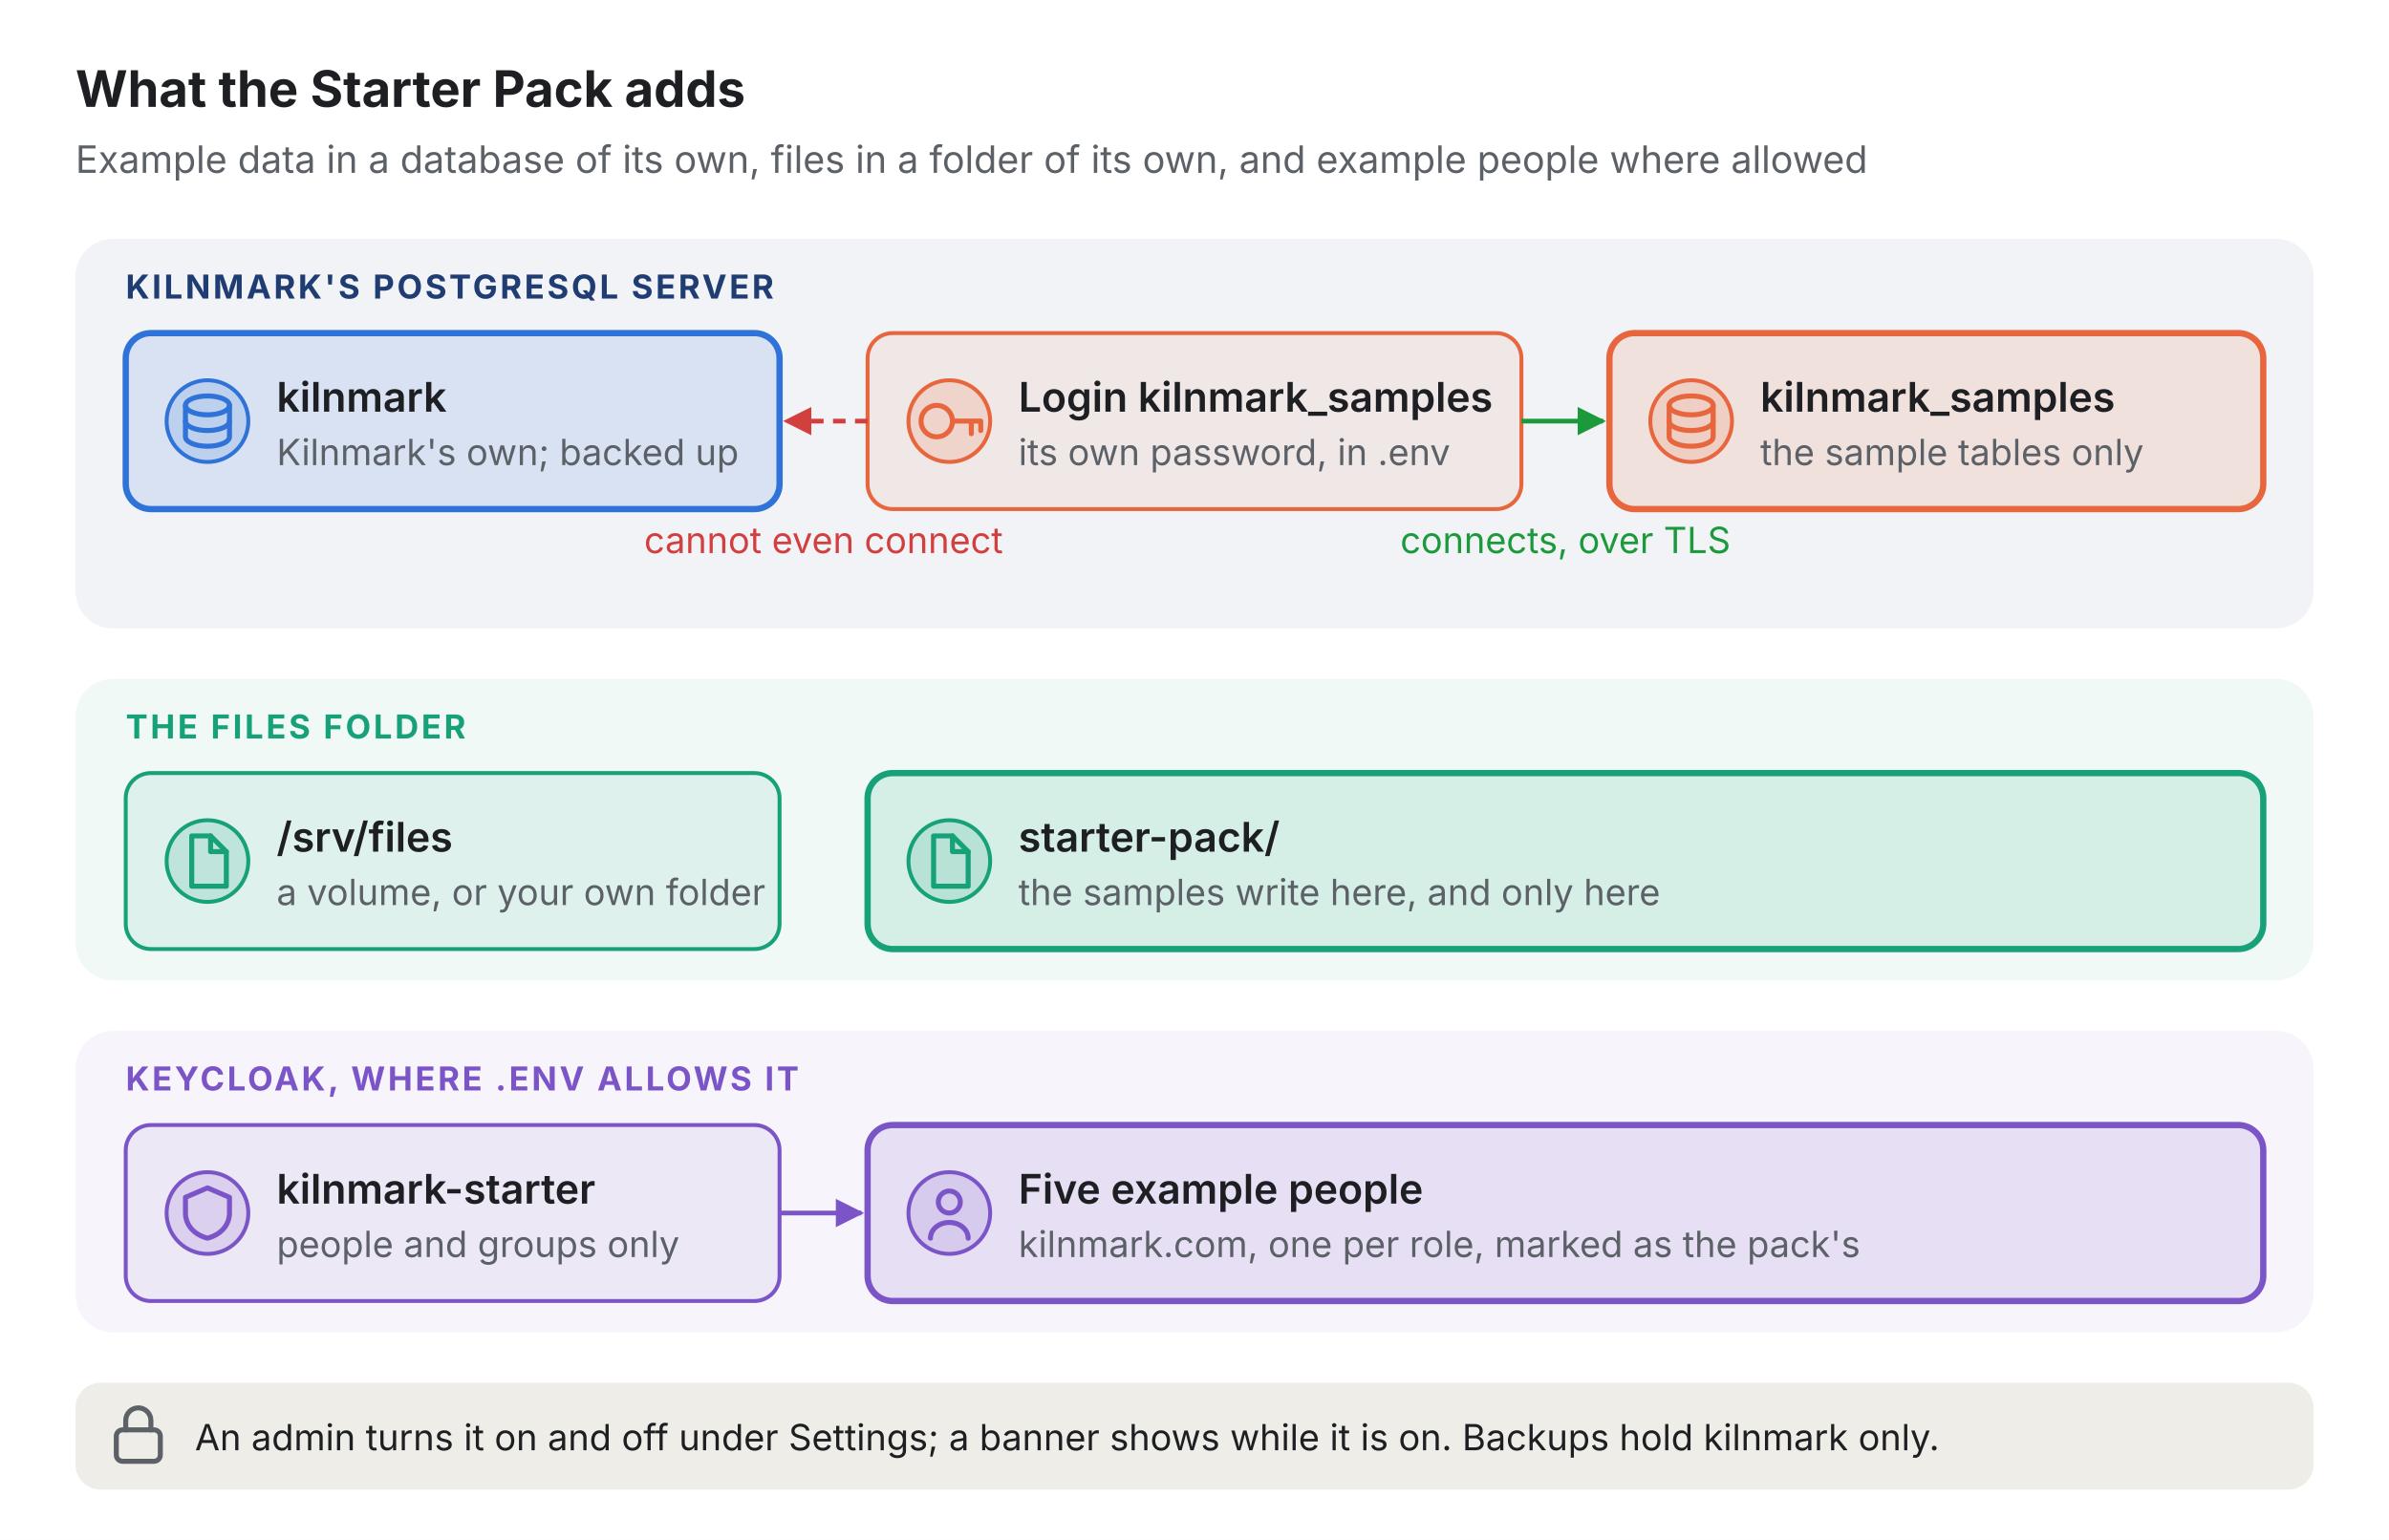
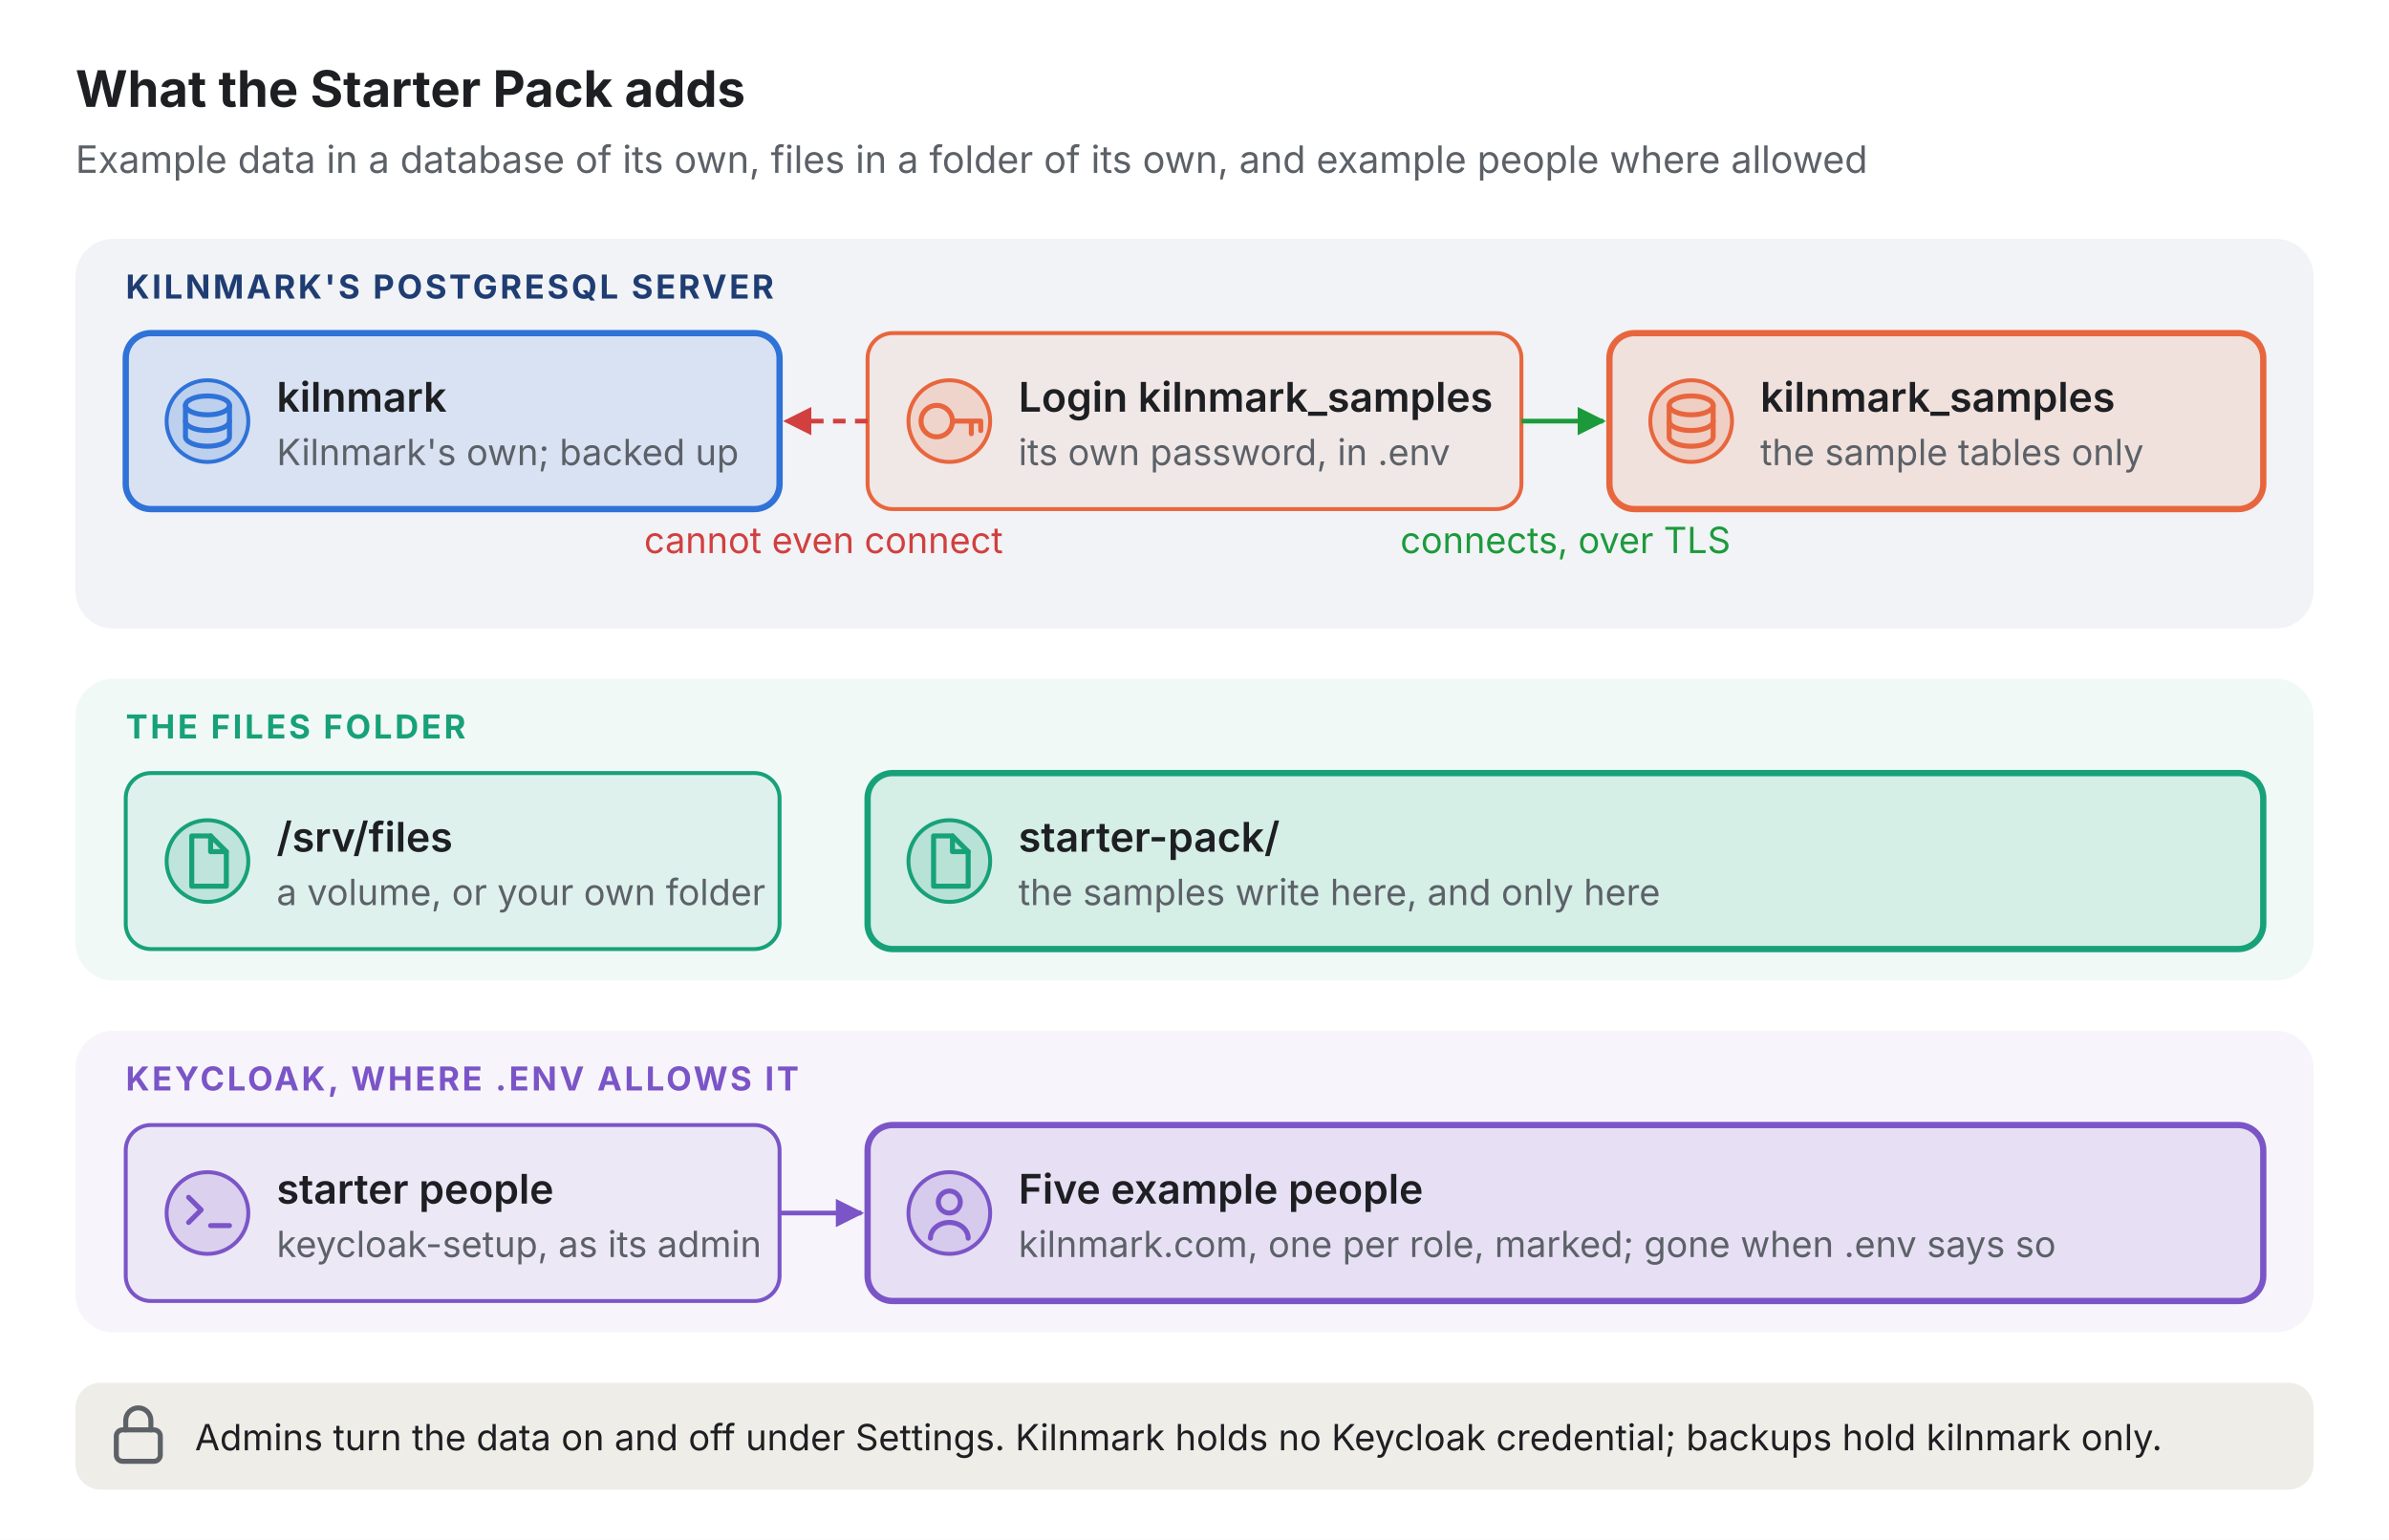
<svg xmlns="http://www.w3.org/2000/svg" viewBox="0 0 760 490" width="760" height="490" font-family="Inter, 'Segoe UI', Helvetica, Arial, sans-serif" role="img" aria-label="What the Starter Pack adds">
  <defs>
    <marker id="a1c9a3b" viewBox="0 0 10 10" refX="9" refY="5" markerWidth="6" markerHeight="6" orient="auto-start-reverse">
      <path d="M0 0L10 5L0 10z" fill="#1c9a3b" />
    </marker>
    <marker id="ad23f3f" viewBox="0 0 10 10" refX="9" refY="5" markerWidth="6" markerHeight="6" orient="auto-start-reverse">
      <path d="M0 0L10 5L0 10z" fill="#d23f3f" />
    </marker>
    <marker id="a7b55c7" viewBox="0 0 10 10" refX="9" refY="5" markerWidth="6" markerHeight="6" orient="auto-start-reverse">
      <path d="M0 0L10 5L0 10z" fill="#7b55c7" />
    </marker>
  </defs>
  <rect x="0" y="0" width="760" height="490" rx="0" fill="#ffffff" />
  <text x="24" y="34" font-size="16" fill="#1d1f22" font-weight="650">What the Starter Pack adds</text>
  <text x="24" y="55" font-size="12" fill="#5c6168">Example data in a database of its own, files in a folder of its own, and example people where allowed</text>
  <rect x="24" y="76" width="712" height="124" rx="12" fill="#1f3d73" fill-opacity="0.06" />
  <text x="40" y="95" font-size="10.5" fill="#1f3d73" font-weight="700" letter-spacing="0.08em">KILNMARK'S POSTGRESQL SERVER</text>
  <rect x="40" y="106" width="208" height="56" rx="8" fill="#2f72d8" fill-opacity="0.13" stroke="#2f72d8" stroke-width="2" />
  <circle cx="66" cy="134" r="13" fill="#2f72d8" fill-opacity="0.16" stroke="#2f72d8" stroke-width="1.25" />
  <g fill="none" stroke="#2f72d8" stroke-width="1.6" stroke-linecap="round" stroke-linejoin="round">
    <ellipse cx="66" cy="129" rx="7" ry="3" />
    <path d="M59 129v10a7 3 0 0 0 14 0v-10" />
    <path d="M59 134a7 3 0 0 0 14 0" />
  </g>
  <text x="88" y="131" font-size="13" fill="#1d1f22" font-weight="600">kilnmark</text>
  <text x="88" y="148" font-size="11.5" fill="#5c6168">Kilnmark's own; backed up</text>
  <rect x="276" y="106" width="208" height="56" rx="8" fill="#e8663d" fill-opacity="0.08" stroke="#e8663d" stroke-width="1.25" />
  <circle cx="302" cy="134" r="13" fill="#e8663d" fill-opacity="0.16" stroke="#e8663d" stroke-width="1.25" />
  <g fill="none" stroke="#e8663d" stroke-width="1.6" stroke-linecap="round" stroke-linejoin="round">
    <circle cx="298" cy="134" r="5" />
    <path d="M303 134h9M309 134v4M312 134v3" />
  </g>
  <text x="324" y="131" font-size="13" fill="#1d1f22" font-weight="600">Login kilnmark_samples</text>
  <text x="324" y="148" font-size="11.5" fill="#5c6168">its own password, in .env</text>
  <rect x="512" y="106" width="208" height="56" rx="8" fill="#e8663d" fill-opacity="0.13" stroke="#e8663d" stroke-width="2" />
  <circle cx="538" cy="134" r="13" fill="#e8663d" fill-opacity="0.16" stroke="#e8663d" stroke-width="1.25" />
  <g fill="none" stroke="#e8663d" stroke-width="1.6" stroke-linecap="round" stroke-linejoin="round">
    <ellipse cx="538" cy="129" rx="7" ry="3" />
    <path d="M531 129v10a7 3 0 0 0 14 0v-10" />
    <path d="M531 134a7 3 0 0 0 14 0" />
  </g>
  <text x="560" y="131" font-size="13" fill="#1d1f22" font-weight="600">kilnmark_samples</text>
  <text x="560" y="148" font-size="11.5" fill="#5c6168">the sample tables only</text>
  <path d="M484 134 L510 134" fill="none" stroke="#1c9a3b" stroke-width="1.5" stroke-linejoin="round" marker-end="url(#a1c9a3b)" />
  <text x="498" y="176" font-size="11.5" fill="#1c9a3b" text-anchor="middle">connects, over TLS</text>
  <path d="M276 134 L250 134" fill="none" stroke="#d23f3f" stroke-width="1.5" stroke-linejoin="round" stroke-dasharray="4 3" marker-end="url(#ad23f3f)" />
  <text x="262" y="176" font-size="11.5" fill="#d23f3f" text-anchor="middle">cannot even connect</text>
  <rect x="24" y="216" width="712" height="96" rx="12" fill="#17a179" fill-opacity="0.06" />
  <text x="40" y="235" font-size="10.5" fill="#17a179" font-weight="700" letter-spacing="0.08em">THE FILES FOLDER</text>
  <rect x="40" y="246" width="208" height="56" rx="8" fill="#17a179" fill-opacity="0.08" stroke="#17a179" stroke-width="1.25" />
  <circle cx="66" cy="274" r="13" fill="#17a179" fill-opacity="0.16" stroke="#17a179" stroke-width="1.25" />
  <g fill="none" stroke="#17a179" stroke-width="1.6" stroke-linecap="round" stroke-linejoin="round">
    <path d="M61 266h6l5 5v11h-11z" />
    <path d="M67 266v5h5" />
  </g>
  <text x="88" y="271" font-size="13" fill="#1d1f22" font-weight="600">/srv/files</text>
  <text x="88" y="288" font-size="11.5" fill="#5c6168">a volume, or your own folder</text>
  <rect x="276" y="246" width="444" height="56" rx="8" fill="#17a179" fill-opacity="0.13" stroke="#17a179" stroke-width="2" />
  <circle cx="302" cy="274" r="13" fill="#17a179" fill-opacity="0.16" stroke="#17a179" stroke-width="1.25" />
  <g fill="none" stroke="#17a179" stroke-width="1.6" stroke-linecap="round" stroke-linejoin="round">
    <path d="M297 266h6l5 5v11h-11z" />
    <path d="M303 266v5h5" />
  </g>
  <text x="324" y="271" font-size="13" fill="#1d1f22" font-weight="600">starter-pack/</text>
  <text x="324" y="288" font-size="11.5" fill="#5c6168">the samples write here, and only here</text>
  <rect x="24" y="328" width="712" height="96" rx="12" fill="#7b55c7" fill-opacity="0.06" />
  <text x="40" y="347" font-size="10.5" fill="#7b55c7" font-weight="700" letter-spacing="0.08em">KEYCLOAK, WHERE .ENV ALLOWS IT</text>
  <rect x="40" y="358" width="208" height="56" rx="8" fill="#7b55c7" fill-opacity="0.08" stroke="#7b55c7" stroke-width="1.25" />
  <circle cx="66" cy="386" r="13" fill="#7b55c7" fill-opacity="0.16" stroke="#7b55c7" stroke-width="1.25" />
  <g fill="none" stroke="#7b55c7" stroke-width="1.6" stroke-linecap="round" stroke-linejoin="round">
-     <path d="M66 378l7 3v5c0 4 -3 7 -7 8c-4 -1 -7 -4 -7 -8v-5z" />
+     <path d="M60 381l4 4l-4 4" />
+     <path d="M67 390h6" />
  </g>
-   <text x="88" y="383" font-size="13" fill="#1d1f22" font-weight="600">kilnmark-starter</text>
-   <text x="88" y="400" font-size="11.5" fill="#5c6168">people and groups only</text>
+   <text x="88" y="383" font-size="13" fill="#1d1f22" font-weight="600">starter people</text>
+   <text x="88" y="400" font-size="11.5" fill="#5c6168">keycloak-setup, as its admin</text>
  <rect x="276" y="358" width="444" height="56" rx="8" fill="#7b55c7" fill-opacity="0.13" stroke="#7b55c7" stroke-width="2" />
  <circle cx="302" cy="386" r="13" fill="#7b55c7" fill-opacity="0.16" stroke="#7b55c7" stroke-width="1.25" />
  <g fill="none" stroke="#7b55c7" stroke-width="1.6" stroke-linecap="round" stroke-linejoin="round">
    <circle cx="302" cy="382.5" r="3.5" />
    <path d="M296 394a6 5 0 0 1 12 0" />
  </g>
  <text x="324" y="383" font-size="13" fill="#1d1f22" font-weight="600">Five example people</text>
-   <text x="324" y="400" font-size="11.5" fill="#5c6168">kilnmark.com, one per role, marked as the pack's</text>
+   <text x="324" y="400" font-size="11.5" fill="#5c6168">kilnmark.com, one per role, marked; gone when .env says so</text>
  <path d="M248 386 L274 386" fill="none" stroke="#7b55c7" stroke-width="1.5" stroke-linejoin="round" marker-end="url(#a7b55c7)" />
  <rect x="24" y="440" width="712" height="34" rx="8" fill="#efede7" />
  <g fill="none" stroke="#5c6168" stroke-width="1.6" stroke-linecap="round" stroke-linejoin="round">
    <rect x="37" y="455" width="14" height="10" rx="2" />
    <path d="M40 455v-3a4 4 0 0 1 8 0v3" />
  </g>
-   <text x="62" y="461.5" font-size="11.5" fill="#1d1f22">An admin turns it on and off under Settings; a banner shows while it is on. Backups hold kilnmark only.</text>
+   <text x="62" y="461.5" font-size="11.5" fill="#1d1f22">Admins turn the data on and off under Settings. Kilnmark holds no Keycloak credential; backups hold kilnmark only.</text>
</svg>
